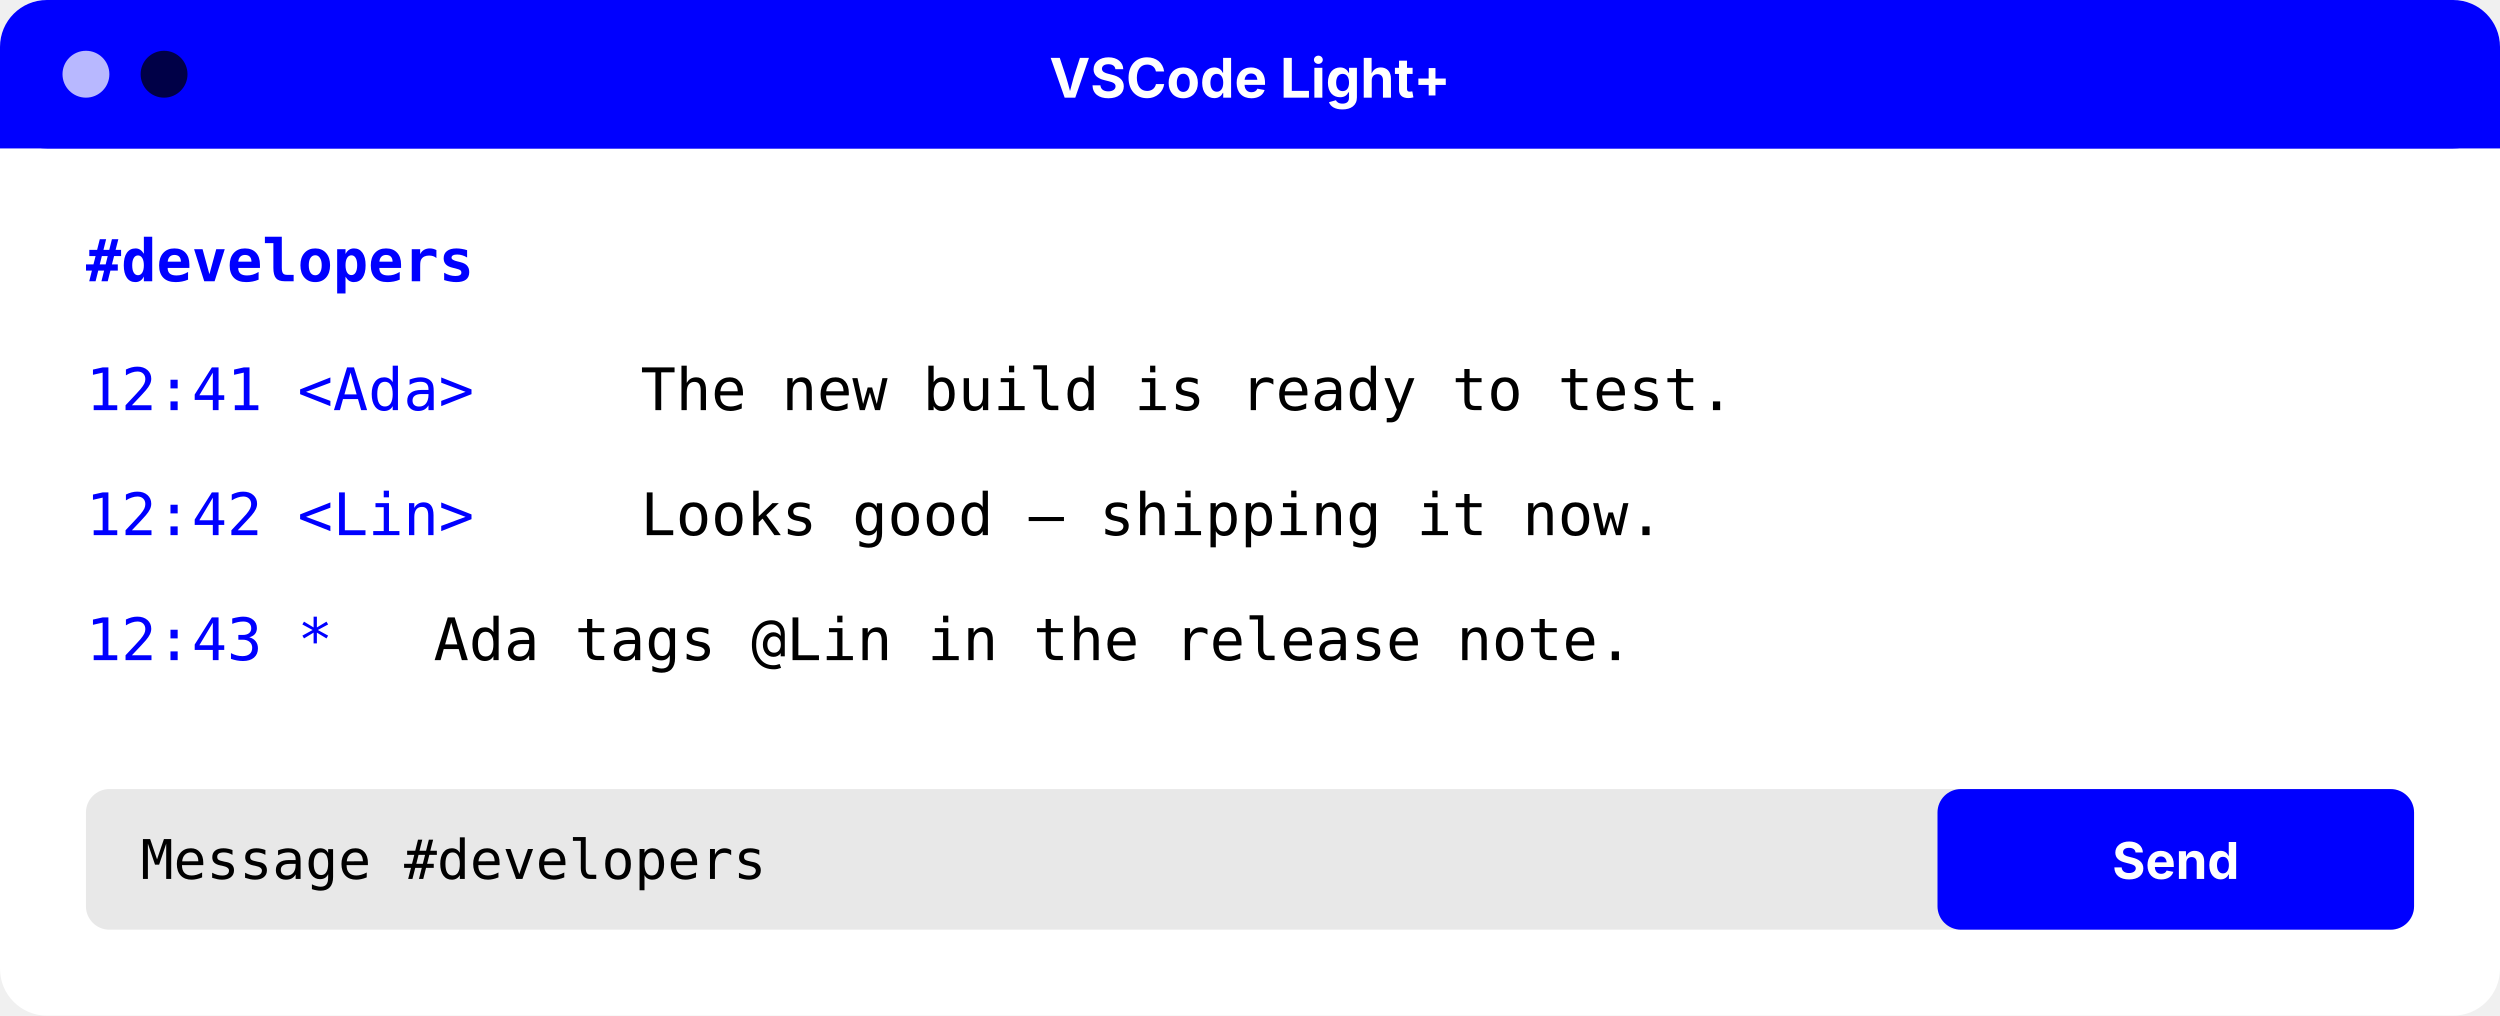
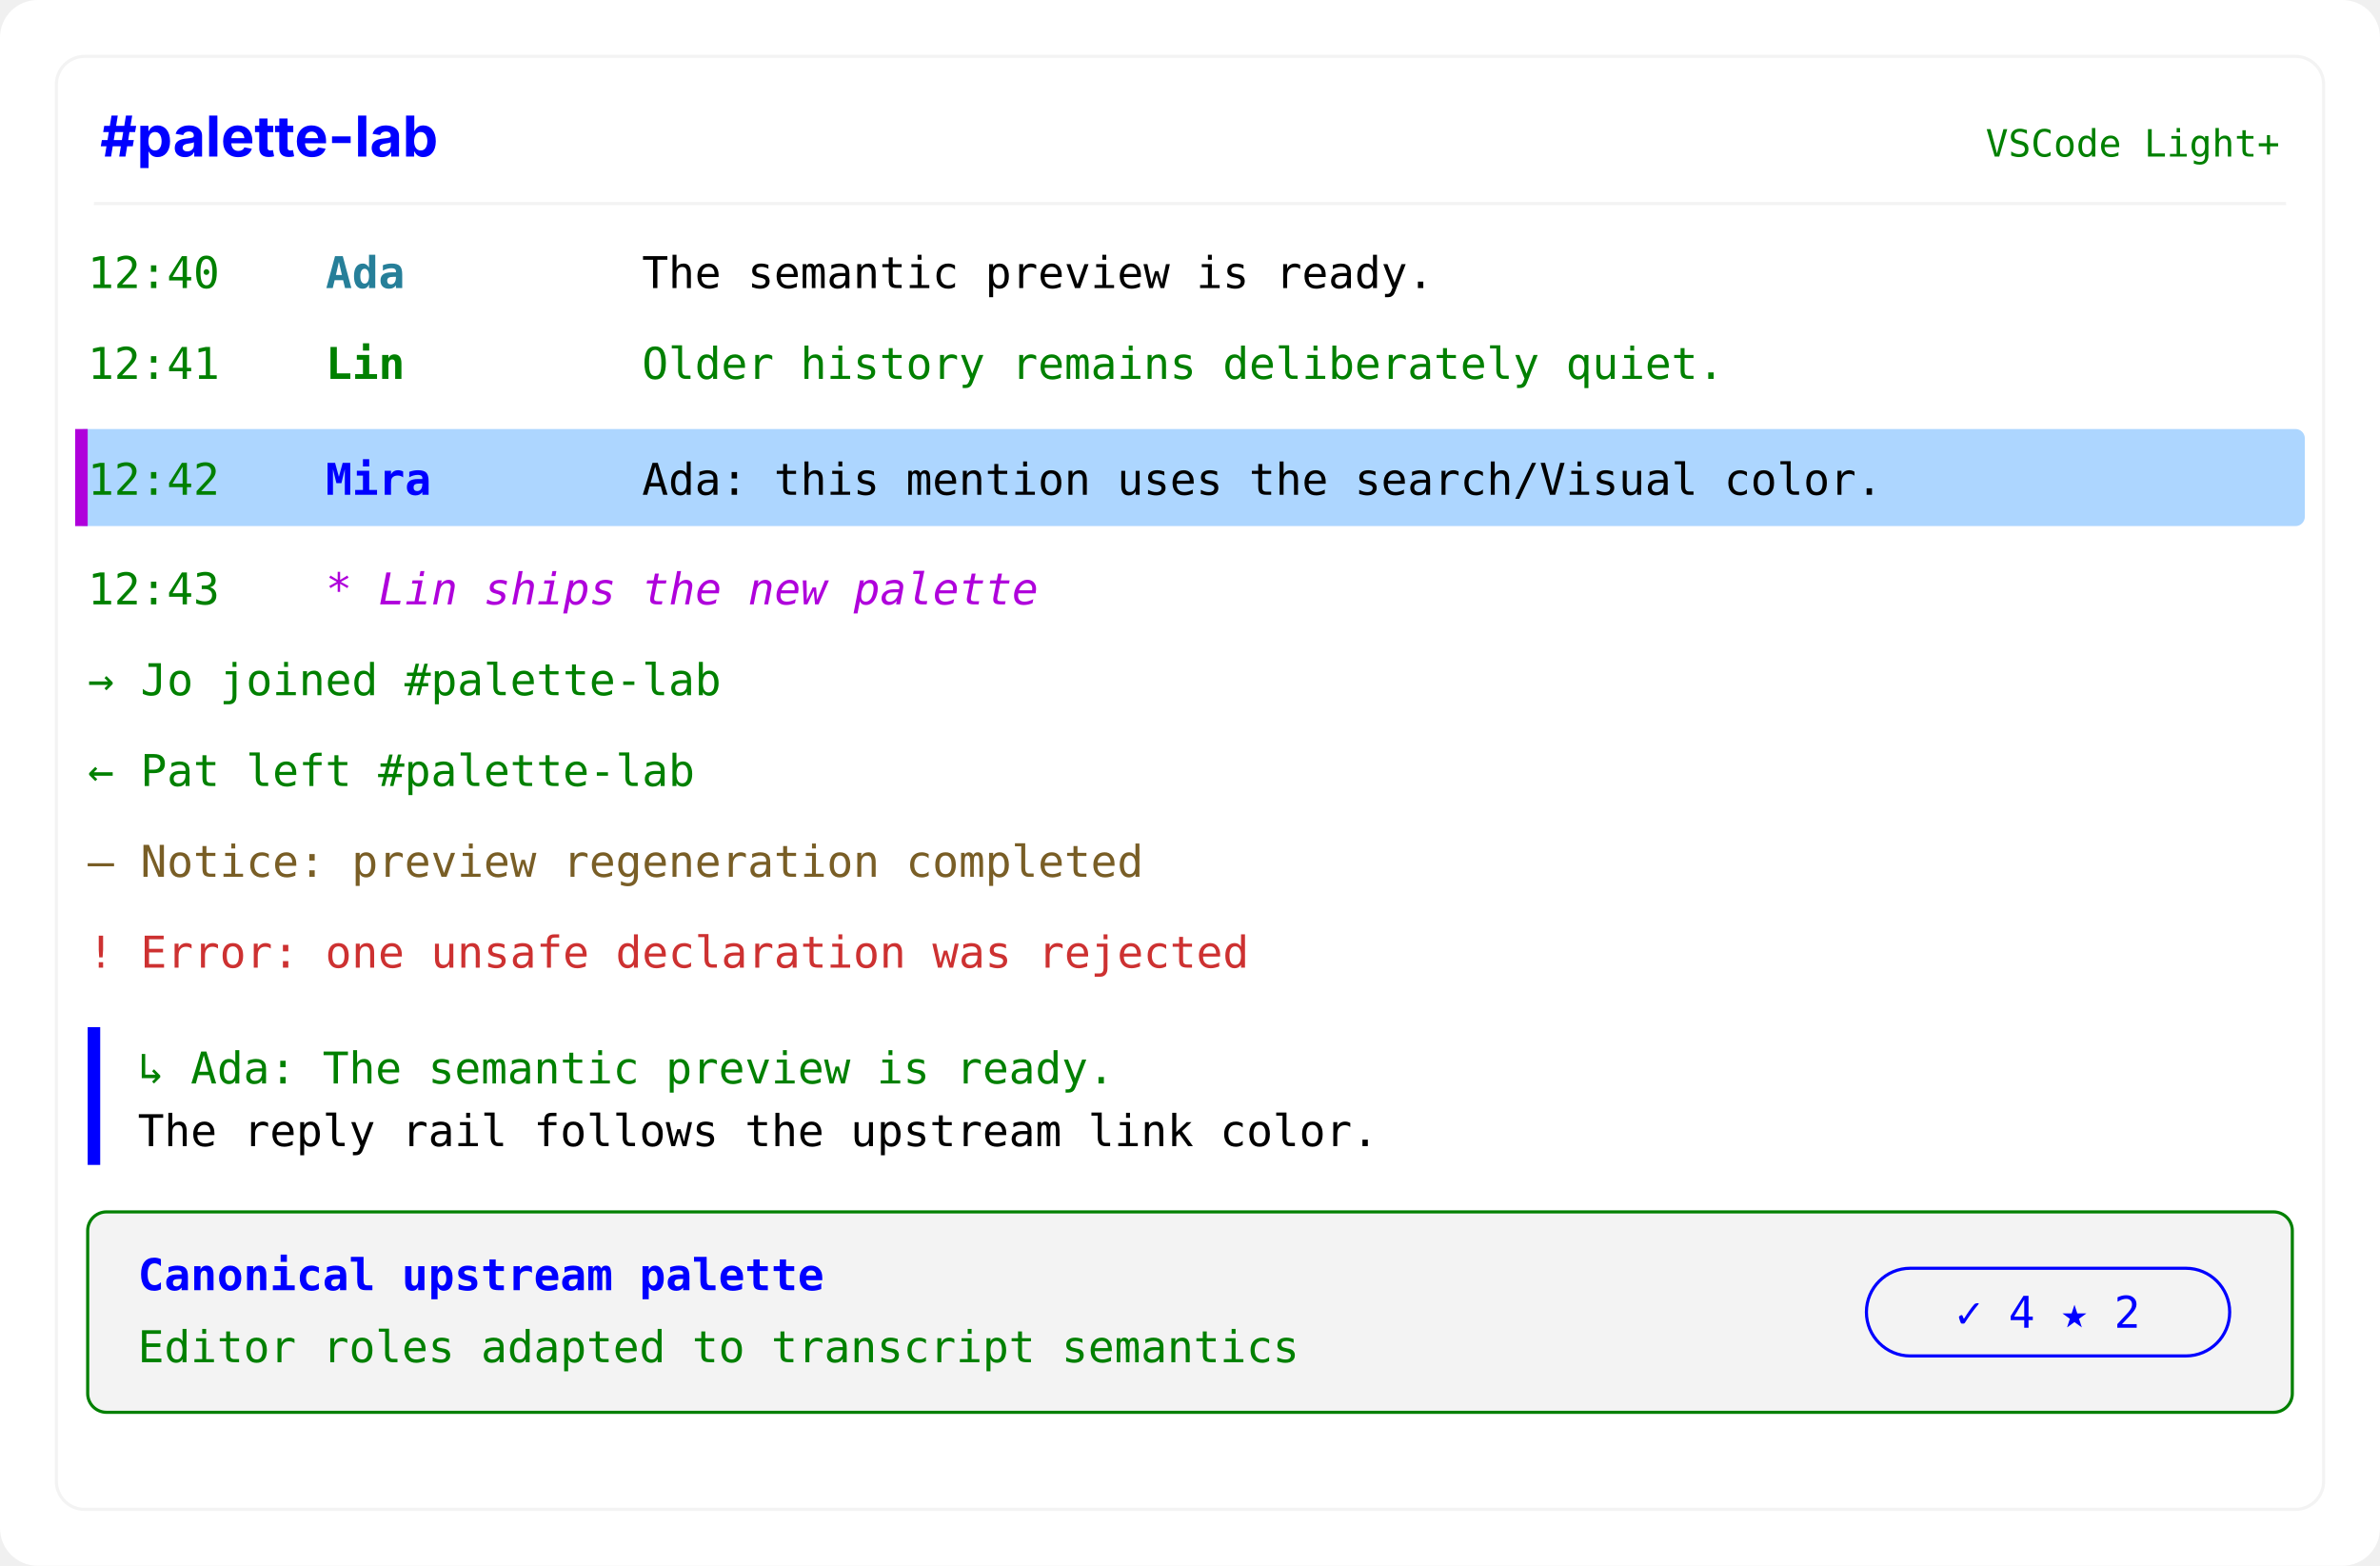
- <svg xmlns="http://www.w3.org/2000/svg" width="640" height="260" viewBox="0 0 640 260" role="img" aria-labelledby="title description">
-   <description id="description">Example chat window using the adapted background, text, and accent colors.</description>
-   <rect width="640" height="260" rx="12" fill="#ffffff" />
-   <rect width="640" height="38" rx="12" fill="#0000ff" />
-   <rect y="26" width="640" height="12" fill="#0000ff" />
-   <circle cx="22" cy="19" r="6" fill="#ffffff" opacity="0.72" />
-   <circle cx="42" cy="19" r="6" fill="#000000" opacity="0.72" />
-   <text x="320" y="25" text-anchor="middle" font-family="-apple-system, BlinkMacSystemFont, sans-serif" font-size="14" font-weight="700" fill="#ffffff">VSCode Light+</text>
-   <g font-family="ui-monospace, SFMono-Regular, Menlo, Consolas, monospace" font-size="15">
-     <text x="22" y="72" fill="#0000ff" font-weight="700">#developers</text>
-     <text x="22" y="105" fill="#0000ff">12:41  &lt;Ada&gt;</text>
-     <text x="164" y="105" fill="#000000">The new build is ready to test.</text>
-     <text x="22" y="137" fill="#0000ff">12:42  &lt;Lin&gt;</text>
-     <text x="164" y="137" fill="#000000">Looks good — shipping it now.</text>
-     <text x="22" y="169" fill="#0000ff">12:43  *</text>
-     <text x="111" y="169" fill="#000000">Ada tags @Lin in the release note.</text>
+ <svg xmlns="http://www.w3.org/2000/svg" width="760" height="500" viewBox="0 0 760 500" role="img" aria-labelledby="title description">
+   <description id="description">Transcript preview showing ordinary messages, history, a mention, an action, membership events, a notice, an error, a reply, a link card, and reactions using the generated custom CSS palette.</description>
+   <rect width="760" height="500" rx="12" fill="#ffffff" />
+   <rect x="18" y="18" width="724" height="464" rx="9" fill="#ffffff" stroke="#f3f3f3" />
+   <text x="32" y="50" font-family="-apple-system, BlinkMacSystemFont, sans-serif" font-size="18" font-weight="700" fill="#0000ff">#palette-lab</text>
+   <text x="728" y="50" text-anchor="end" font-family="ui-monospace, SFMono-Regular, Menlo, monospace" font-size="12" fill="#008000">VSCode Light+</text>
+   <line x1="30" y1="65" x2="730" y2="65" stroke="#f3f3f3" />
+   <g font-family="ui-monospace, SFMono-Regular, Menlo, Consolas, monospace" font-size="14">
+     <text x="28" y="92" fill="#008000">12:40</text>
+     <text x="104" y="92" fill="#267f99" font-weight="700">Ada</text>
+     <text x="205" y="92" fill="#000000">The semantic preview is ready.</text>
+     <text x="28" y="121" fill="#008000">12:41</text>
+     <text x="104" y="121" fill="#008000" font-weight="700">Lin</text>
+     <text x="205" y="121" fill="#008000">Older history remains deliberately quiet.</text>
+     <rect x="24" y="137" width="712" height="31" rx="3" fill="#add6ff" />
+     <rect x="24" y="137" width="4" height="31" fill="#af00db" />
+     <text x="28" y="158" fill="#008000">12:42</text>
+     <text x="104" y="158" fill="#0000ff" font-weight="700">Mira</text>
+     <text x="205" y="158" fill="#000000">Ada: this mention uses the search/Visual color.</text>
+     <text x="28" y="193" fill="#008000">12:43</text>
+     <text x="104" y="193" fill="#af00db" font-style="italic">* Lin ships the new palette</text>
+     <text x="28" y="222" fill="#008000">→ Jo joined #palette-lab</text>
+     <text x="28" y="251" fill="#008000">← Pat left #palette-lab</text>
+     <text x="28" y="280" fill="#795e26">— Notice: preview regeneration completed</text>
+     <text x="28" y="309" fill="#cd3131">! Error: one unsafe declaration was rejected</text>
+     <rect x="28" y="328" width="4" height="44" fill="#0000ff" />
+     <text x="44" y="346" fill="#008000">↳ Ada: The semantic preview is ready.</text>
+     <text x="44" y="366" fill="#000000">The reply rail follows the upstream link color.</text>
+     <rect x="28" y="387" width="704" height="64" rx="6" fill="#f3f3f3" stroke="#008000" />
+     <text x="44" y="412" fill="#0000ff" font-weight="700">Canonical upstream palette</text>
+     <text x="44" y="435" fill="#008000">Editor roles adapted to transcript semantics</text>
+     <rect x="596" y="405" width="116" height="28" rx="14" fill="#f3f3f3" stroke="#0000ff" />
+     <text x="654" y="424" text-anchor="middle" fill="#0000ff">✓ 4   ★ 2</text>
  </g>
-   <rect x="22" y="202" width="596" height="36" rx="6" fill="#000000" opacity="0.09" />
-   <text x="36" y="225" font-family="ui-monospace, SFMono-Regular, Menlo, Consolas, monospace" font-size="14" fill="#000000">Message #developers</text>
-   <rect x="496" y="202" width="122" height="36" rx="6" fill="#0000ff" />
-   <text x="557" y="225" text-anchor="middle" font-family="-apple-system, BlinkMacSystemFont, sans-serif" font-size="13" font-weight="700" fill="#ffffff">Send</text>
</svg>
